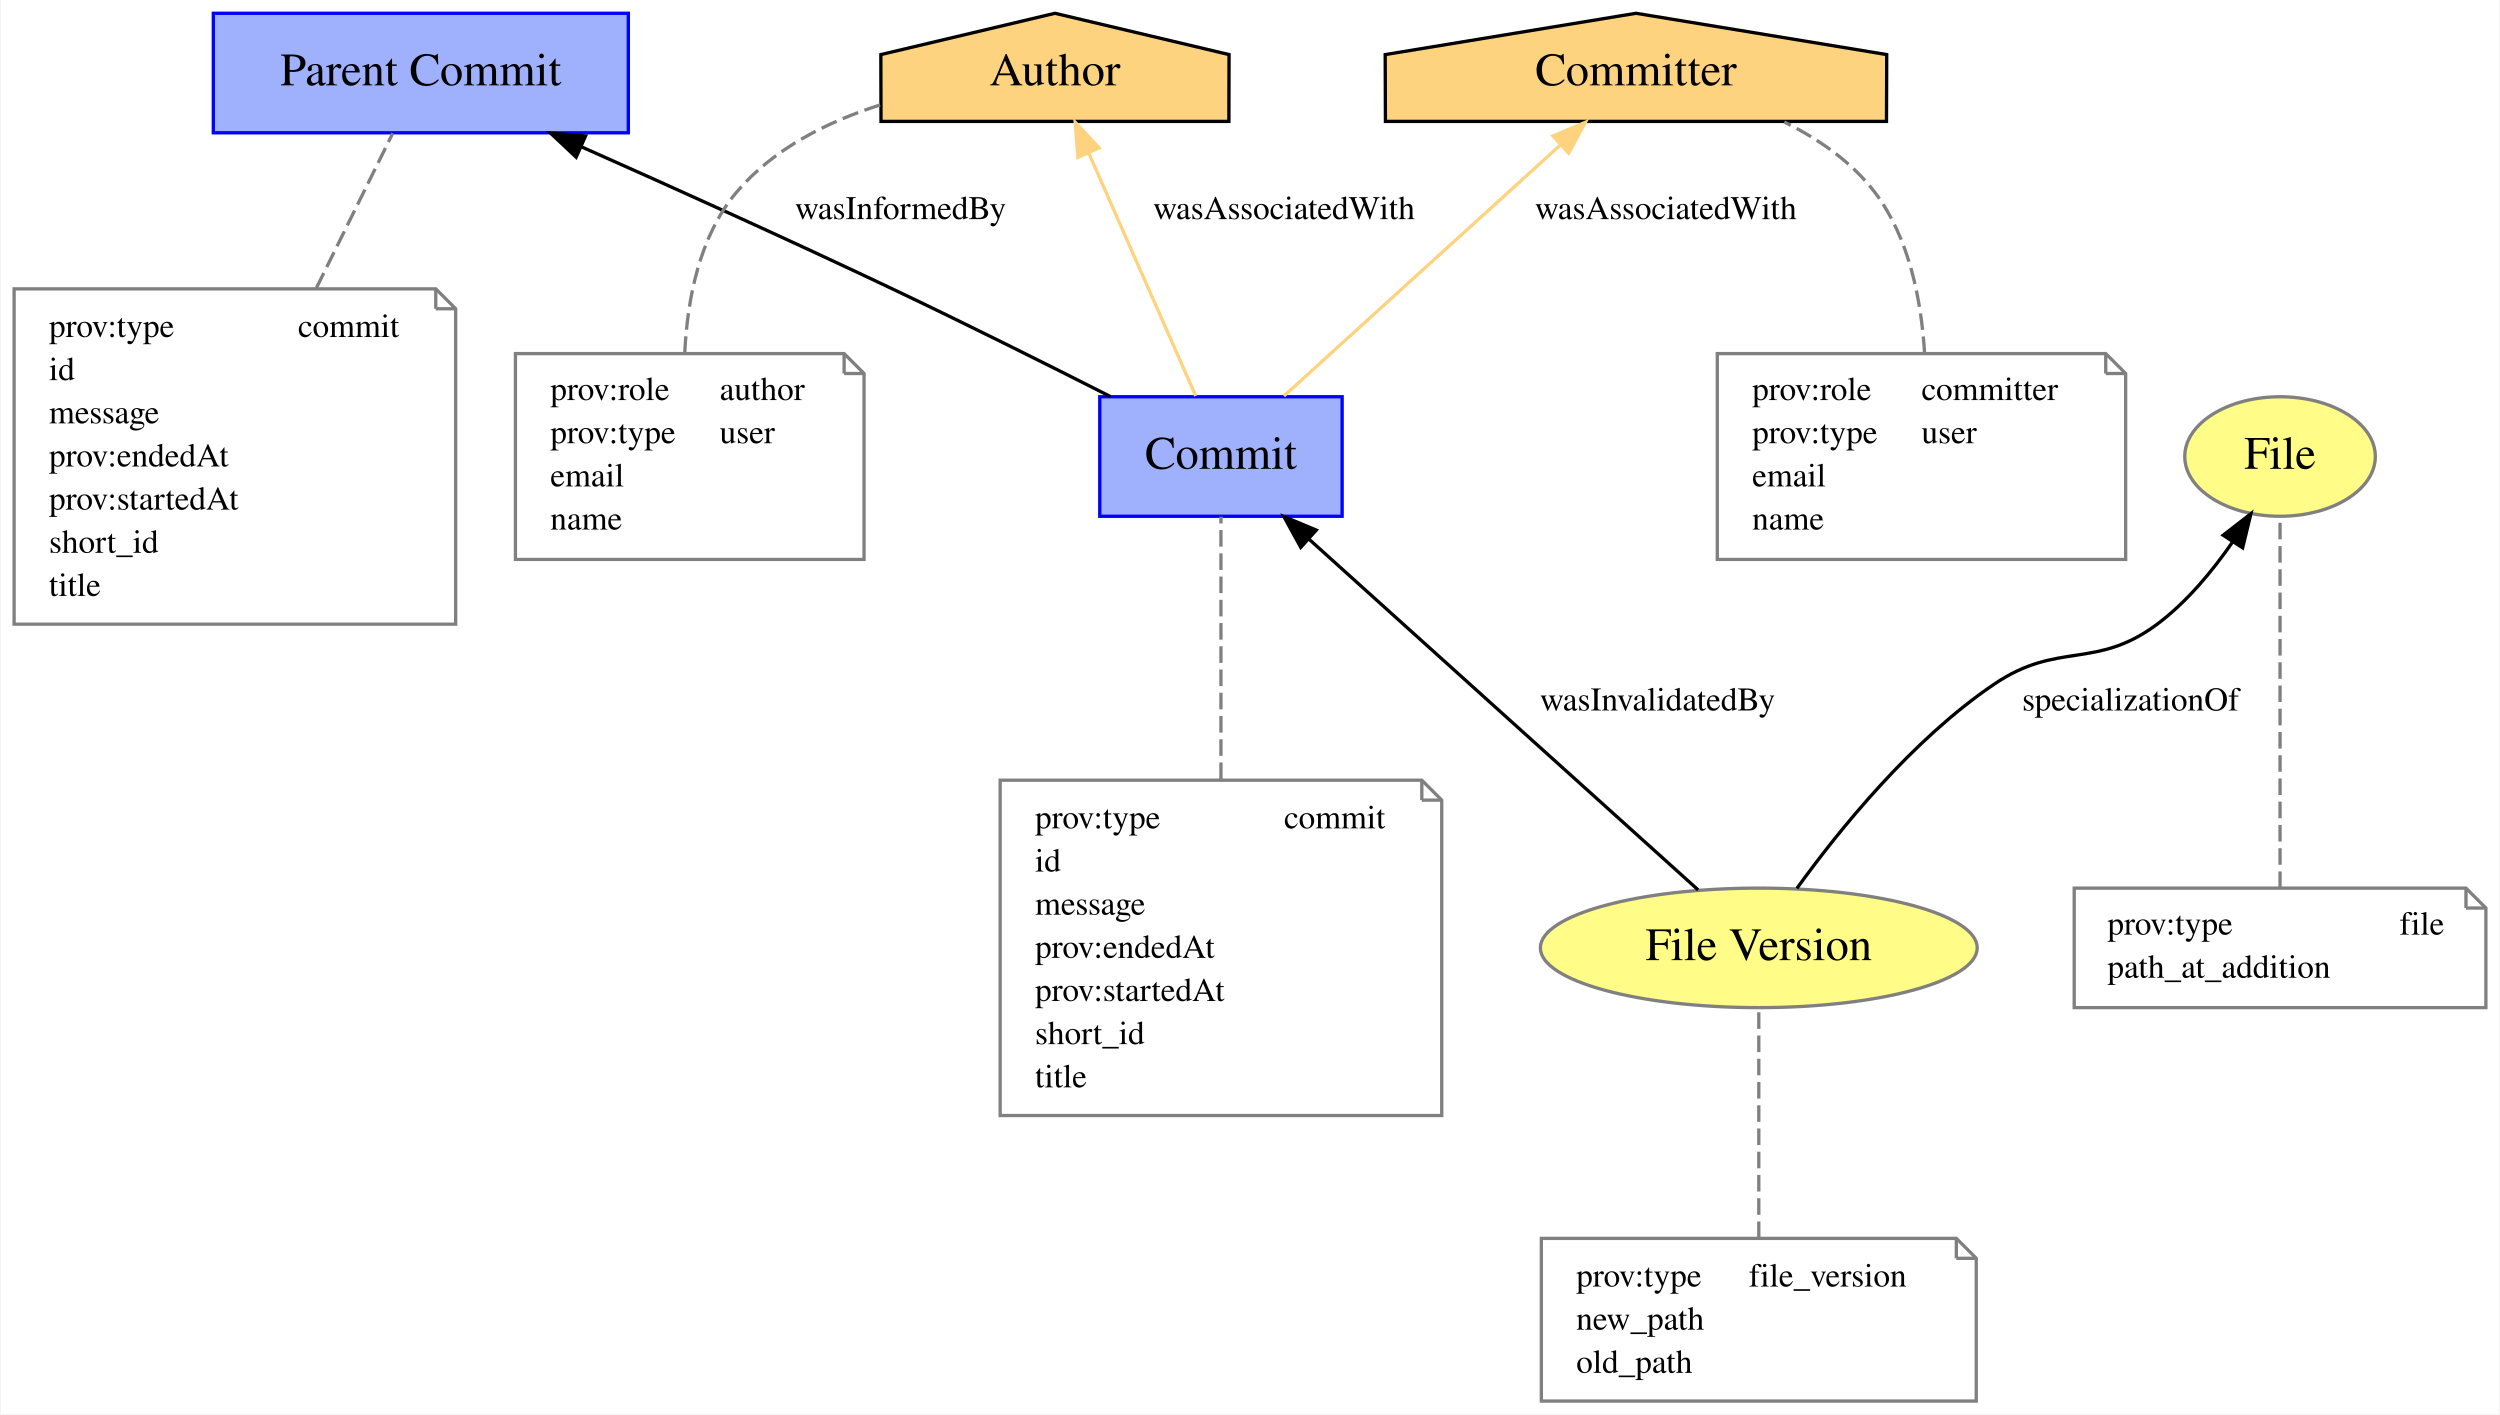
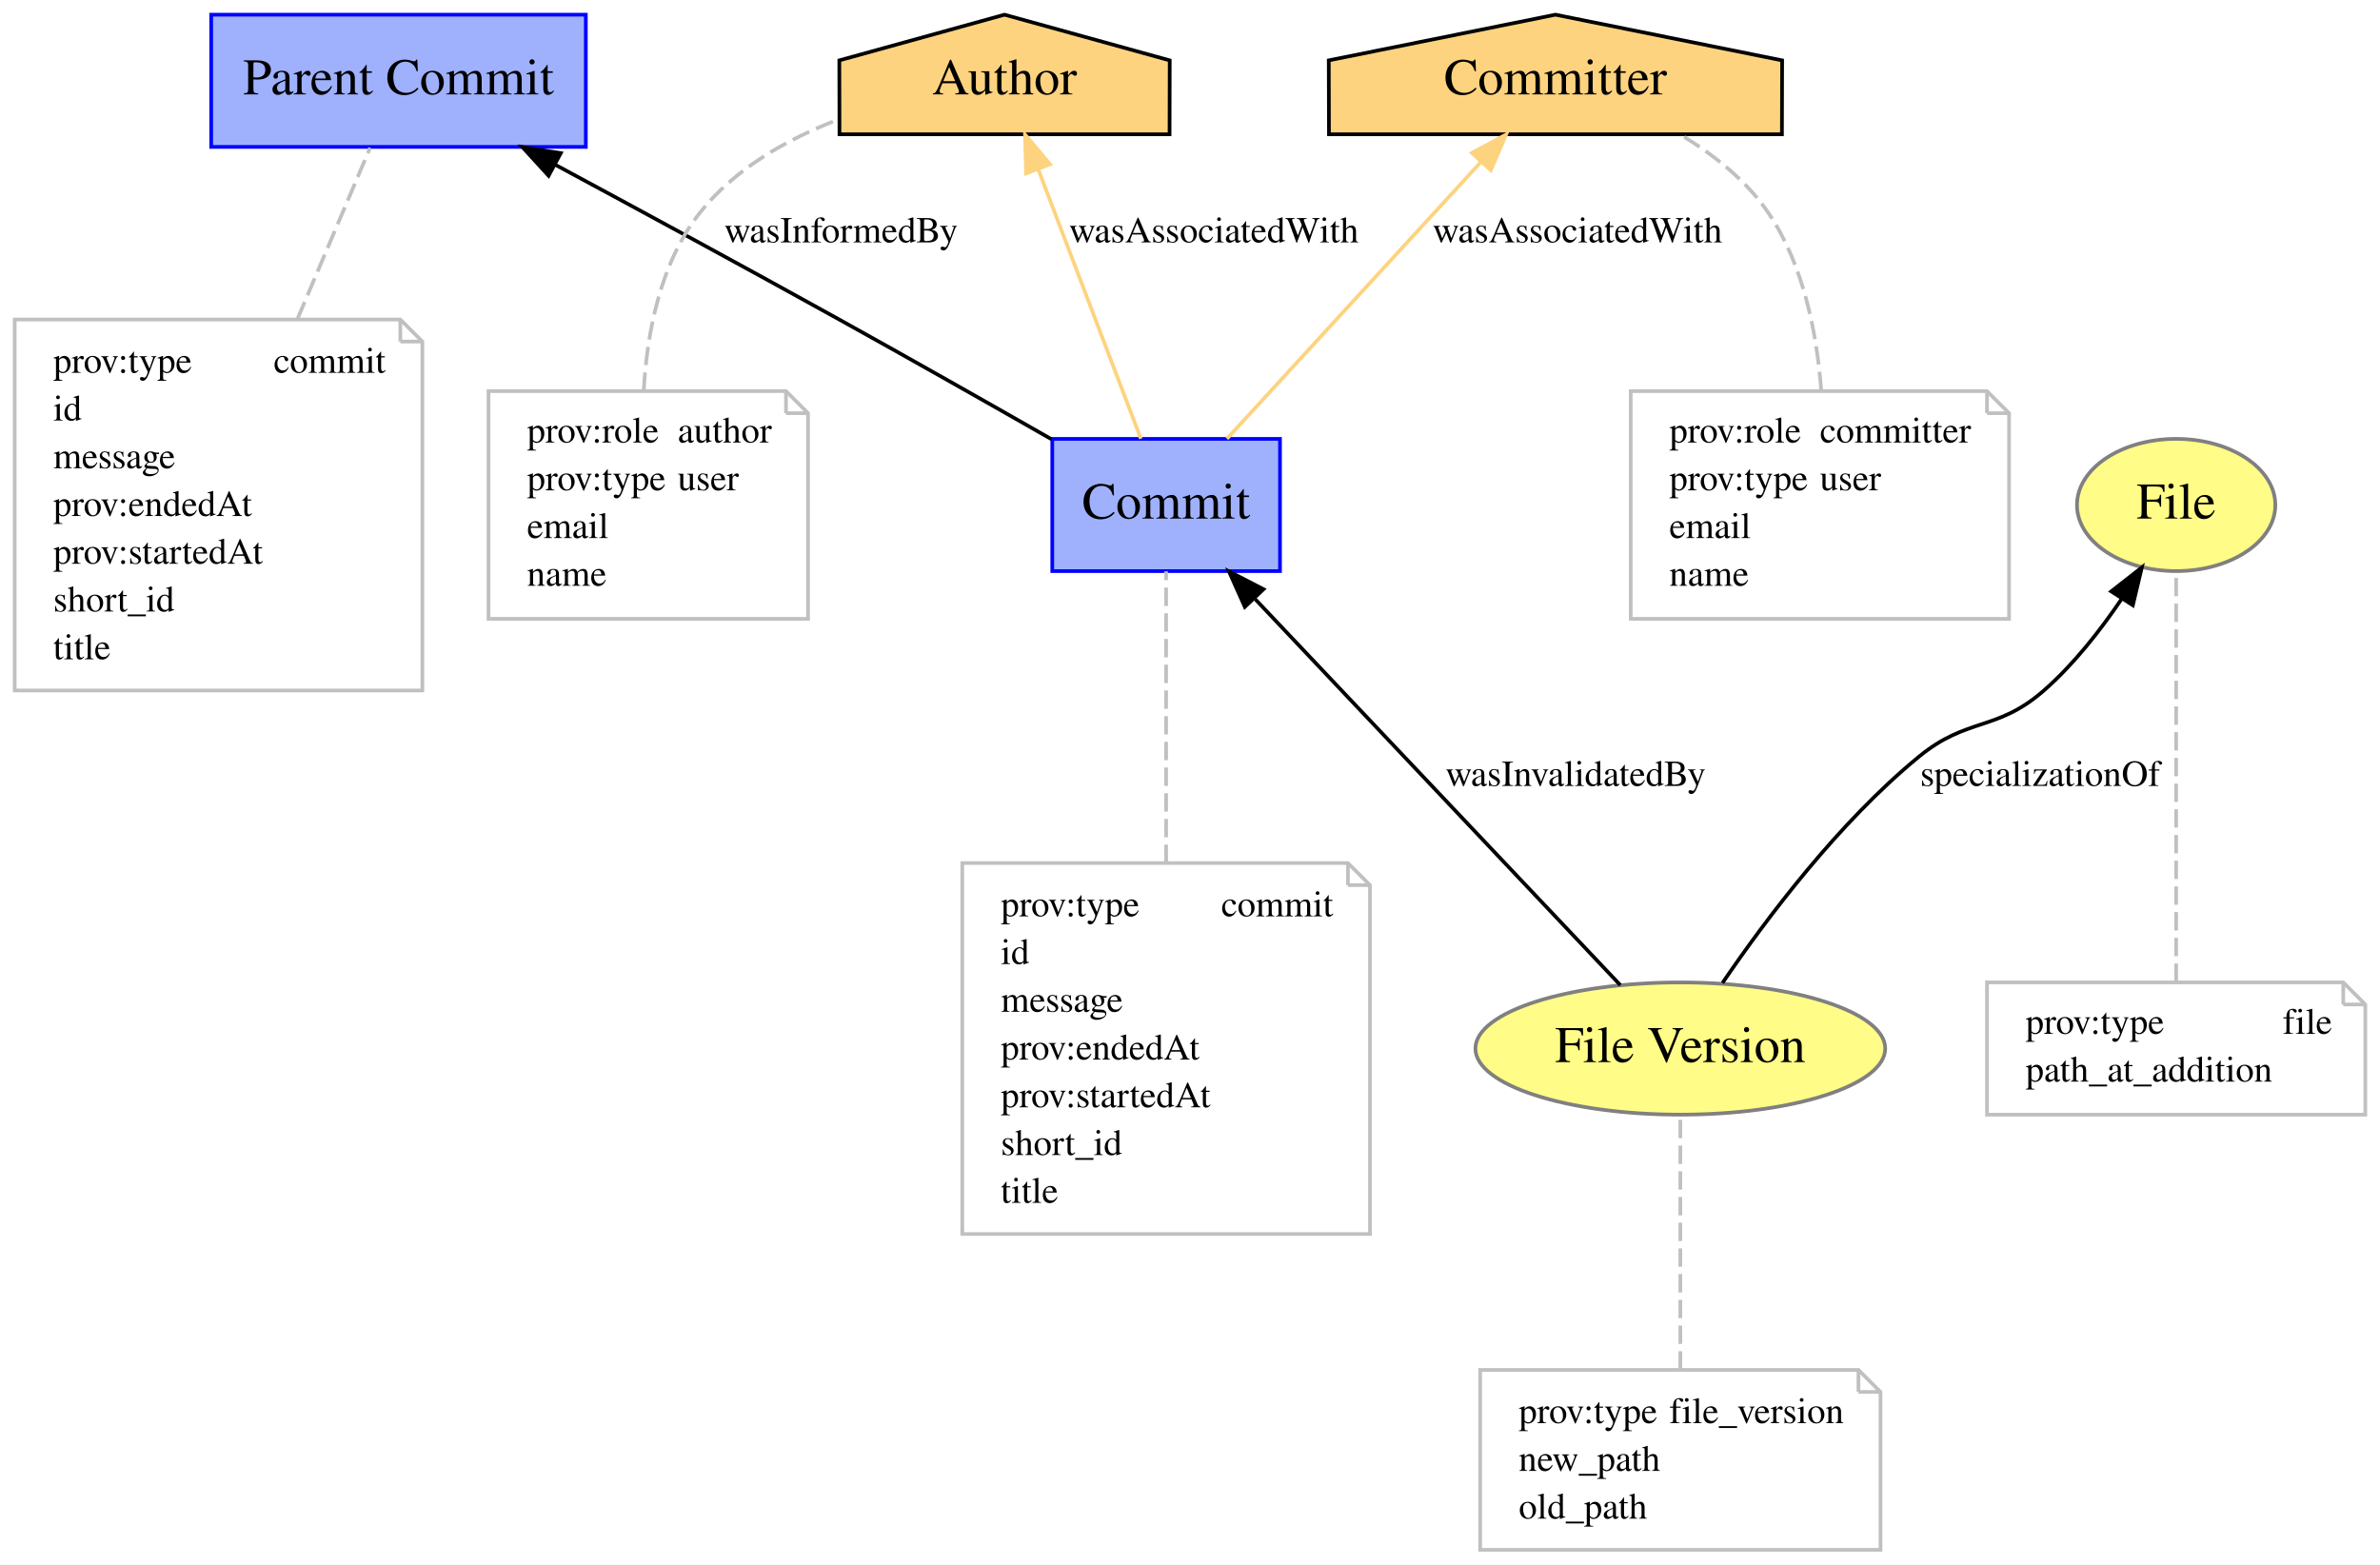
- <svg xmlns="http://www.w3.org/2000/svg" xmlns:xlink="http://www.w3.org/1999/xlink" width="753pt" height="426pt" viewBox="0.00 0.00 752.50 426.00">
+ <svg xmlns="http://www.w3.org/2000/svg" xmlns:xlink="http://www.w3.org/1999/xlink" width="648pt" height="426pt" viewBox="0.00 0.00 648.00 426.00">
  <g id="graph0" class="graph" transform="scale(1 1) rotate(0) translate(4 422)">
-     <polygon fill="white" stroke="transparent" points="-4,4 -4,-422 748.5,-422 748.5,4 -4,4" />
+     <polygon fill="#ffffff" stroke="transparent" points="-4,4 -4,-422 644,-422 644,4 -4,4" />
    <g id="node1" class="node">
      <g id="a_node1">
        <a xlink:href="gitlab2prov:Commit" xlink:title="Commit">
-           <polygon fill="#9fb1fc" stroke="#0000ff" points="400,-302.5 327,-302.5 327,-266.5 400,-266.5 400,-302.5" />
-           <text text-anchor="middle" x="363.5" y="-280.8" font-family="Times,serif" font-size="14.00">Commit</text>
+           <polygon fill="#9fb1fc" stroke="#0000ff" points="344.5,-302.5 282.5,-302.5 282.5,-266.5 344.5,-266.5 344.5,-302.5" />
+           <text text-anchor="middle" x="313.5" y="-280.8" font-family="Times,serif" font-size="14.00" fill="#000000">Commit</text>
        </a>
      </g>
    </g>
    <g id="node3" class="node">
      <g id="a_node3">
        <a xlink:href="gitlab2prov:Parent Commit" xlink:title="Parent Commit">
-           <polygon fill="#9fb1fc" stroke="#0000ff" points="185,-418 60,-418 60,-382 185,-382 185,-418" />
-           <text text-anchor="middle" x="122.5" y="-396.3" font-family="Times,serif" font-size="14.00">Parent Commit</text>
+           <polygon fill="#9fb1fc" stroke="#0000ff" points="155.5,-418 53.5,-418 53.5,-382 155.5,-382 155.5,-418" />
+           <text text-anchor="middle" x="104.5" y="-396.3" font-family="Times,serif" font-size="14.00" fill="#000000">Parent Commit</text>
        </a>
      </g>
    </g>
    <g id="edge7" class="edge">
-       <path fill="none" stroke="black" d="M330.21,-302.56C311.08,-312.26 286.54,-324.53 264.5,-335 233.58,-349.69 198.53,-365.5 170.98,-377.73" />
-       <polygon fill="black" stroke="black" points="169.29,-374.65 161.57,-381.9 172.13,-381.05 169.29,-374.65" />
-       <text text-anchor="middle" x="267" y="-356" font-family="Times,serif" font-size="10.00">wasInformedBy</text>
+       <path fill="none" stroke="#000000" d="M282.281,-302.413C265.249,-312.136 243.766,-324.318 224.5,-335 198.89,-349.2 170.038,-364.839 147.044,-377.218" />
+       <polygon fill="#000000" stroke="#000000" points="145.368,-374.146 138.218,-381.965 148.683,-380.311 145.368,-374.146" />
+       <text text-anchor="middle" x="225" y="-356" font-family="Times,serif" font-size="10.00" fill="#000000">wasInformedBy</text>
    </g>
    <g id="node5" class="node">
      <g id="a_node5">
        <a xlink:href="gitlab2prov:Committer" xlink:title="Committer">
-           <polygon fill="#fed37f" stroke="black" points="564.03,-405.56 488.5,-418 412.97,-405.56 413.04,-385.44 563.96,-385.44 564.03,-405.56" />
-           <text text-anchor="middle" x="488.5" y="-396.3" font-family="Times,serif" font-size="14.00">Committer</text>
+           <polygon fill="#fed37f" stroke="#000000" points="481.22,-405.562 419.5,-418 357.78,-405.562 357.838,-385.438 481.162,-385.438 481.22,-405.562" />
+           <text text-anchor="middle" x="419.5" y="-396.3" font-family="Times,serif" font-size="14.00" fill="#000000">Committer</text>
        </a>
      </g>
    </g>
    <g id="edge8" class="edge">
-       <path fill="none" stroke="#fed37f" d="M382.48,-302.74C404.82,-323.02 441.87,-356.66 465.73,-378.33" />
-       <polygon fill="#fed37f" stroke="#fed37f" points="463.52,-381.05 473.28,-385.18 468.23,-375.86 463.52,-381.05" />
-       <text text-anchor="middle" x="497.5" y="-356" font-family="Times,serif" font-size="10.00">wasAssociatedWith</text>
+       <path fill="none" stroke="#fed37f" d="M330.062,-302.547C348.732,-322.889 379.092,-355.971 399.18,-377.859" />
+       <polygon fill="#fed37f" stroke="#fed37f" points="396.735,-380.371 406.075,-385.372 401.892,-375.638 396.735,-380.371" />
+       <text text-anchor="middle" x="425.5" y="-356" font-family="Times,serif" font-size="10.00" fill="#000000">wasAssociatedWith</text>
    </g>
    <g id="node7" class="node">
      <g id="a_node7">
        <a xlink:href="gitlab2prov:Author" xlink:title="Author">
-           <polygon fill="#fed37f" stroke="black" points="365.94,-405.56 313.5,-418 261.06,-405.56 261.11,-385.44 365.89,-385.44 365.94,-405.56" />
-           <text text-anchor="middle" x="313.5" y="-396.3" font-family="Times,serif" font-size="14.00">Author</text>
+           <polygon fill="#fed37f" stroke="#000000" points="314.478,-405.562 269.5,-418 224.522,-405.562 224.564,-385.438 314.436,-385.438 314.478,-405.562" />
+           <text text-anchor="middle" x="269.5" y="-396.3" font-family="Times,serif" font-size="14.00" fill="#000000">Author</text>
        </a>
      </g>
    </g>
    <g id="edge9" class="edge">
-       <path fill="none" stroke="#fed37f" d="M355.91,-302.74C347.28,-322.31 333.17,-354.34 323.62,-376.02" />
-       <polygon fill="#fed37f" stroke="#fed37f" points="320.42,-374.62 319.59,-385.18 326.82,-377.44 320.42,-374.62" />
-       <text text-anchor="middle" x="382.5" y="-356" font-family="Times,serif" font-size="10.00">wasAssociatedWith</text>
+       <path fill="none" stroke="#fed37f" d="M306.625,-302.547C299.113,-322.265 287.042,-353.951 278.715,-375.812" />
+       <polygon fill="#fed37f" stroke="#fed37f" points="275.362,-374.781 275.073,-385.372 281.903,-377.273 275.362,-374.781" />
+       <text text-anchor="middle" x="326.5" y="-356" font-family="Times,serif" font-size="10.00" fill="#000000">wasAssociatedWith</text>
    </g>
    <g id="node2" class="node">
-       <polygon fill="none" stroke="gray" points="424,-187 297,-187 297,-86 430,-86 430,-181 424,-187" />
-       <polyline fill="none" stroke="gray" points="424,-187 424,-181 " />
-       <polyline fill="none" stroke="gray" points="430,-181 424,-181 " />
+       <polygon fill="none" stroke="#c0c0c0" points="363,-187 258,-187 258,-86 369,-86 369,-181 363,-187" />
+       <polyline fill="none" stroke="#c0c0c0" points="363,-187 363,-181 " />
+       <polyline fill="none" stroke="#c0c0c0" points="369,-181 363,-181 " />
      <g id="a_node2_0">
        <a xlink:href="http://www.w3.org/ns/prov#type" xlink:title="&lt;TABLE&gt;">
-           <text text-anchor="start" x="307.5" y="-172.5" font-family="Times,serif" font-size="10.00">prov:type</text>
-         </a>
-       </g>
-       <text text-anchor="start" x="382.5" y="-172.5" font-family="Times,serif" font-size="10.00">commit</text>
+           <text text-anchor="start" x="268.5" y="-172.5" font-family="Times,serif" font-size="10.00" fill="#000000">prov:type</text>
+         </a>
+       </g>
+       <text text-anchor="start" x="328.5" y="-172.5" font-family="Times,serif" font-size="10.00" fill="#000000">commit</text>
      <g id="a_node2_1">
        <a xlink:href="gitlab2prov:id" xlink:title="&lt;TABLE&gt;">
-           <text text-anchor="start" x="307.5" y="-159.5" font-family="Times,serif" font-size="10.00">id</text>
+           <text text-anchor="start" x="268.5" y="-159.5" font-family="Times,serif" font-size="10.00" fill="#000000">id</text>
        </a>
      </g>
      <g id="a_node2_2">
        <a xlink:href="gitlab2prov:message" xlink:title="&lt;TABLE&gt;">
-           <text text-anchor="start" x="307.5" y="-146.5" font-family="Times,serif" font-size="10.00">message</text>
+           <text text-anchor="start" x="268.5" y="-146.5" font-family="Times,serif" font-size="10.00" fill="#000000">message</text>
        </a>
      </g>
      <g id="a_node2_3">
        <a xlink:href="http://www.w3.org/ns/prov#endedAt" xlink:title="&lt;TABLE&gt;">
-           <text text-anchor="start" x="307.5" y="-133.5" font-family="Times,serif" font-size="10.00">prov:endedAt</text>
+           <text text-anchor="start" x="268.5" y="-133.5" font-family="Times,serif" font-size="10.00" fill="#000000">prov:endedAt</text>
        </a>
      </g>
      <g id="a_node2_4">
        <a xlink:href="http://www.w3.org/ns/prov#startedAt" xlink:title="&lt;TABLE&gt;">
-           <text text-anchor="start" x="307.5" y="-120.5" font-family="Times,serif" font-size="10.00">prov:startedAt</text>
+           <text text-anchor="start" x="268.5" y="-120.5" font-family="Times,serif" font-size="10.00" fill="#000000">prov:startedAt</text>
        </a>
      </g>
      <g id="a_node2_5">
        <a xlink:href="gitlab2prov:short_id" xlink:title="&lt;TABLE&gt;">
-           <text text-anchor="start" x="307.5" y="-107.5" font-family="Times,serif" font-size="10.00">short_id</text>
+           <text text-anchor="start" x="268.5" y="-107.5" font-family="Times,serif" font-size="10.00" fill="#000000">short_id</text>
        </a>
      </g>
      <g id="a_node2_6">
        <a xlink:href="gitlab2prov:title" xlink:title="&lt;TABLE&gt;">
-           <text text-anchor="start" x="307.5" y="-94.5" font-family="Times,serif" font-size="10.00">title</text>
+           <text text-anchor="start" x="268.5" y="-94.5" font-family="Times,serif" font-size="10.00" fill="#000000">title</text>
        </a>
      </g>
    </g>
    <g id="edge1" class="edge">
-       <path fill="none" stroke="gray" stroke-dasharray="5,2" d="M363.5,-187.34C363.5,-214.76 363.5,-247.05 363.5,-266.37" />
+       <path fill="none" stroke="#c0c0c0" stroke-dasharray="5,2" d="M313.5,-187.019C313.5,-214.486 313.5,-246.767 313.5,-266.422" />
    </g>
    <g id="node4" class="node">
-       <polygon fill="none" stroke="gray" points="127,-335 0,-335 0,-234 133,-234 133,-329 127,-335" />
-       <polyline fill="none" stroke="gray" points="127,-335 127,-329 " />
-       <polyline fill="none" stroke="gray" points="133,-329 127,-329 " />
+       <polygon fill="none" stroke="#c0c0c0" points="105,-335 0,-335 0,-234 111,-234 111,-329 105,-335" />
+       <polyline fill="none" stroke="#c0c0c0" points="105,-335 105,-329 " />
+       <polyline fill="none" stroke="#c0c0c0" points="111,-329 105,-329 " />
      <g id="a_node4_7">
        <a xlink:href="http://www.w3.org/ns/prov#type" xlink:title="&lt;TABLE&gt;">
-           <text text-anchor="start" x="10.5" y="-320.5" font-family="Times,serif" font-size="10.00">prov:type</text>
-         </a>
-       </g>
-       <text text-anchor="start" x="85.5" y="-320.5" font-family="Times,serif" font-size="10.00">commit</text>
+           <text text-anchor="start" x="10.5" y="-320.5" font-family="Times,serif" font-size="10.00" fill="#000000">prov:type</text>
+         </a>
+       </g>
+       <text text-anchor="start" x="70.5" y="-320.5" font-family="Times,serif" font-size="10.00" fill="#000000">commit</text>
      <g id="a_node4_8">
        <a xlink:href="gitlab2prov:id" xlink:title="&lt;TABLE&gt;">
-           <text text-anchor="start" x="10.5" y="-307.5" font-family="Times,serif" font-size="10.00">id</text>
+           <text text-anchor="start" x="10.5" y="-307.5" font-family="Times,serif" font-size="10.00" fill="#000000">id</text>
        </a>
      </g>
      <g id="a_node4_9">
        <a xlink:href="gitlab2prov:message" xlink:title="&lt;TABLE&gt;">
-           <text text-anchor="start" x="10.5" y="-294.5" font-family="Times,serif" font-size="10.00">message</text>
+           <text text-anchor="start" x="10.5" y="-294.5" font-family="Times,serif" font-size="10.00" fill="#000000">message</text>
        </a>
      </g>
      <g id="a_node4_10">
        <a xlink:href="http://www.w3.org/ns/prov#endedAt" xlink:title="&lt;TABLE&gt;">
-           <text text-anchor="start" x="10.5" y="-281.5" font-family="Times,serif" font-size="10.00">prov:endedAt</text>
+           <text text-anchor="start" x="10.5" y="-281.5" font-family="Times,serif" font-size="10.00" fill="#000000">prov:endedAt</text>
        </a>
      </g>
      <g id="a_node4_11">
        <a xlink:href="http://www.w3.org/ns/prov#startedAt" xlink:title="&lt;TABLE&gt;">
-           <text text-anchor="start" x="10.5" y="-268.5" font-family="Times,serif" font-size="10.00">prov:startedAt</text>
+           <text text-anchor="start" x="10.5" y="-268.5" font-family="Times,serif" font-size="10.00" fill="#000000">prov:startedAt</text>
        </a>
      </g>
      <g id="a_node4_12">
        <a xlink:href="gitlab2prov:short_id" xlink:title="&lt;TABLE&gt;">
-           <text text-anchor="start" x="10.5" y="-255.5" font-family="Times,serif" font-size="10.00">short_id</text>
+           <text text-anchor="start" x="10.5" y="-255.5" font-family="Times,serif" font-size="10.00" fill="#000000">short_id</text>
        </a>
      </g>
      <g id="a_node4_13">
        <a xlink:href="gitlab2prov:title" xlink:title="&lt;TABLE&gt;">
-           <text text-anchor="start" x="10.5" y="-242.5" font-family="Times,serif" font-size="10.00">title</text>
+           <text text-anchor="start" x="10.5" y="-242.5" font-family="Times,serif" font-size="10.00" fill="#000000">title</text>
        </a>
      </g>
    </g>
    <g id="edge2" class="edge">
-       <path fill="none" stroke="gray" stroke-dasharray="5,2" d="M91.06,-335.28C99.29,-351.96 107.92,-369.45 114.05,-381.88" />
+       <path fill="none" stroke="#c0c0c0" stroke-dasharray="5,2" d="M76.992,-335.16C84.038,-351.768 91.421,-369.17 96.762,-381.759" />
    </g>
    <g id="node6" class="node">
-       <polygon fill="none" stroke="gray" points="630,-315.5 513,-315.5 513,-253.5 636,-253.5 636,-309.5 630,-315.5" />
-       <polyline fill="none" stroke="gray" points="630,-315.5 630,-309.5 " />
-       <polyline fill="none" stroke="gray" points="636,-309.5 630,-309.5 " />
+       <polygon fill="none" stroke="#c0c0c0" points="537,-315.5 440,-315.5 440,-253.5 543,-253.5 543,-309.5 537,-315.5" />
+       <polyline fill="none" stroke="#c0c0c0" points="537,-315.5 537,-309.5 " />
+       <polyline fill="none" stroke="#c0c0c0" points="543,-309.5 537,-309.5 " />
      <g id="a_node6_14">
        <a xlink:href="http://www.w3.org/ns/prov#role" xlink:title="&lt;TABLE&gt;">
-           <text text-anchor="start" x="523.5" y="-301.5" font-family="Times,serif" font-size="10.00">prov:role</text>
-         </a>
-       </g>
-       <text text-anchor="start" x="574.5" y="-301.5" font-family="Times,serif" font-size="10.00">committer</text>
+           <text text-anchor="start" x="450.5" y="-301.5" font-family="Times,serif" font-size="10.00" fill="#000000">prov:role</text>
+         </a>
+       </g>
+       <text text-anchor="start" x="491.5" y="-301.5" font-family="Times,serif" font-size="10.00" fill="#000000">committer</text>
      <g id="a_node6_15">
        <a xlink:href="http://www.w3.org/ns/prov#type" xlink:title="&lt;TABLE&gt;">
-           <text text-anchor="start" x="523.5" y="-288.5" font-family="Times,serif" font-size="10.00">prov:type</text>
-         </a>
-       </g>
-       <text text-anchor="start" x="574.5" y="-288.5" font-family="Times,serif" font-size="10.00">user</text>
+           <text text-anchor="start" x="450.5" y="-288.5" font-family="Times,serif" font-size="10.00" fill="#000000">prov:type</text>
+         </a>
+       </g>
+       <text text-anchor="start" x="491.5" y="-288.5" font-family="Times,serif" font-size="10.00" fill="#000000">user</text>
      <g id="a_node6_16">
        <a xlink:href="gitlab2prov:email" xlink:title="&lt;TABLE&gt;">
-           <text text-anchor="start" x="523.5" y="-275.5" font-family="Times,serif" font-size="10.00">email</text>
+           <text text-anchor="start" x="450.5" y="-275.5" font-family="Times,serif" font-size="10.00" fill="#000000">email</text>
        </a>
      </g>
      <g id="a_node6_17">
        <a xlink:href="gitlab2prov:name" xlink:title="&lt;TABLE&gt;">
-           <text text-anchor="start" x="523.5" y="-262.5" font-family="Times,serif" font-size="10.00">name</text>
+           <text text-anchor="start" x="450.5" y="-262.5" font-family="Times,serif" font-size="10.00" fill="#000000">name</text>
        </a>
      </g>
    </g>
    <g id="edge3" class="edge">
-       <path fill="none" stroke="gray" stroke-dasharray="5,2" d="M575.43,-315.67C574.46,-331.46 570.85,-350.31 560.5,-364 553.54,-373.2 543.53,-380.12 533.17,-385.26" />
+       <path fill="none" stroke="#c0c0c0" stroke-dasharray="5,2" d="M491.854,-315.79C490.649,-331.426 487.002,-349.955 477.5,-364 471.523,-372.834 462.58,-379.907 453.495,-385.364" />
    </g>
    <g id="node8" class="node">
-       <polygon fill="none" stroke="gray" points="250,-315.5 151,-315.5 151,-253.5 256,-253.5 256,-309.5 250,-315.5" />
-       <polyline fill="none" stroke="gray" points="250,-315.5 250,-309.5 " />
-       <polyline fill="none" stroke="gray" points="256,-309.5 250,-309.5 " />
+       <polygon fill="none" stroke="#c0c0c0" points="210,-315.5 129,-315.5 129,-253.5 216,-253.5 216,-309.5 210,-315.5" />
+       <polyline fill="none" stroke="#c0c0c0" points="210,-315.5 210,-309.5 " />
+       <polyline fill="none" stroke="#c0c0c0" points="216,-309.5 210,-309.5 " />
      <g id="a_node8_18">
        <a xlink:href="http://www.w3.org/ns/prov#role" xlink:title="&lt;TABLE&gt;">
-           <text text-anchor="start" x="161.5" y="-301.5" font-family="Times,serif" font-size="10.00">prov:role</text>
-         </a>
-       </g>
-       <text text-anchor="start" x="212.5" y="-301.5" font-family="Times,serif" font-size="10.00">author</text>
+           <text text-anchor="start" x="139.5" y="-301.5" font-family="Times,serif" font-size="10.00" fill="#000000">prov:role</text>
+         </a>
+       </g>
+       <text text-anchor="start" x="180.5" y="-301.5" font-family="Times,serif" font-size="10.00" fill="#000000">author</text>
      <g id="a_node8_19">
        <a xlink:href="http://www.w3.org/ns/prov#type" xlink:title="&lt;TABLE&gt;">
-           <text text-anchor="start" x="161.5" y="-288.5" font-family="Times,serif" font-size="10.00">prov:type</text>
-         </a>
-       </g>
-       <text text-anchor="start" x="212.5" y="-288.5" font-family="Times,serif" font-size="10.00">user</text>
+           <text text-anchor="start" x="139.5" y="-288.5" font-family="Times,serif" font-size="10.00" fill="#000000">prov:type</text>
+         </a>
+       </g>
+       <text text-anchor="start" x="180.5" y="-288.5" font-family="Times,serif" font-size="10.00" fill="#000000">user</text>
      <g id="a_node8_20">
        <a xlink:href="gitlab2prov:email" xlink:title="&lt;TABLE&gt;">
-           <text text-anchor="start" x="161.5" y="-275.5" font-family="Times,serif" font-size="10.00">email</text>
+           <text text-anchor="start" x="139.5" y="-275.5" font-family="Times,serif" font-size="10.00" fill="#000000">email</text>
        </a>
      </g>
      <g id="a_node8_21">
        <a xlink:href="gitlab2prov:name" xlink:title="&lt;TABLE&gt;">
-           <text text-anchor="start" x="161.5" y="-262.5" font-family="Times,serif" font-size="10.00">name</text>
+           <text text-anchor="start" x="139.5" y="-262.5" font-family="Times,serif" font-size="10.00" fill="#000000">name</text>
        </a>
      </g>
    </g>
    <g id="edge4" class="edge">
-       <path fill="none" stroke="gray" stroke-dasharray="5,2" d="M202,-315.72C202.77,-331.73 206.37,-350.75 217.5,-364 228.57,-377.17 245.03,-385.39 261.21,-390.51" />
+       <path fill="none" stroke="#c0c0c0" stroke-dasharray="5,2" d="M171.265,-315.619C172.175,-331.585 175.823,-350.466 186.5,-364 195.936,-375.962 210.138,-384.027 224.139,-389.432" />
    </g>
    <g id="node9" class="node">
      <g id="a_node9">
        <a xlink:href="gitlab2prov:File" xlink:title="File">
-           <ellipse fill="#fffc87" stroke="#808080" cx="682.5" cy="-284.5" rx="28.7" ry="18" />
-           <text text-anchor="middle" x="682.5" y="-280.8" font-family="Times,serif" font-size="14.00">File</text>
+           <ellipse fill="#fffc87" stroke="#808080" cx="588.5" cy="-284.5" rx="27" ry="18" />
+           <text text-anchor="middle" x="588.5" y="-280.8" font-family="Times,serif" font-size="14.00" fill="#000000">File</text>
        </a>
      </g>
    </g>
    <g id="node10" class="node">
-       <polygon fill="none" stroke="gray" points="738.5,-154.5 620.5,-154.5 620.5,-118.5 744.5,-118.5 744.5,-148.5 738.5,-154.5" />
-       <polyline fill="none" stroke="gray" points="738.5,-154.5 738.5,-148.5 " />
-       <polyline fill="none" stroke="gray" points="744.5,-148.5 738.5,-148.5 " />
+       <polygon fill="none" stroke="#c0c0c0" points="634,-154.5 537,-154.5 537,-118.5 640,-118.5 640,-148.5 634,-154.5" />
+       <polyline fill="none" stroke="#c0c0c0" points="634,-154.5 634,-148.5 " />
+       <polyline fill="none" stroke="#c0c0c0" points="640,-148.5 634,-148.5 " />
      <g id="a_node10_22">
        <a xlink:href="http://www.w3.org/ns/prov#type" xlink:title="&lt;TABLE&gt;">
-           <text text-anchor="start" x="630.5" y="-140.5" font-family="Times,serif" font-size="10.00">prov:type</text>
-         </a>
-       </g>
-       <text text-anchor="start" x="718.5" y="-140.5" font-family="Times,serif" font-size="10.00">file</text>
+           <text text-anchor="start" x="547.5" y="-140.5" font-family="Times,serif" font-size="10.00" fill="#000000">prov:type</text>
+         </a>
+       </g>
+       <text text-anchor="start" x="617.5" y="-140.5" font-family="Times,serif" font-size="10.00" fill="#000000">file</text>
      <g id="a_node10_23">
        <a xlink:href="gitlab2prov:path_at_addition" xlink:title="&lt;TABLE&gt;">
-           <text text-anchor="start" x="630.5" y="-127.5" font-family="Times,serif" font-size="10.00">path_at_addition</text>
+           <text text-anchor="start" x="547.5" y="-127.5" font-family="Times,serif" font-size="10.00" fill="#000000">path_at_addition</text>
        </a>
      </g>
    </g>
    <g id="edge5" class="edge">
-       <path fill="none" stroke="gray" stroke-dasharray="5,2" d="M682.5,-154.53C682.5,-182.52 682.5,-237.92 682.5,-266.12" />
+       <path fill="none" stroke="#c0c0c0" stroke-dasharray="5,2" d="M588.5,-154.648C588.5,-183.053 588.5,-237.708 588.5,-266.204" />
    </g>
    <g id="node11" class="node">
      <g id="a_node11">
        <a xlink:href="gitlab2prov:File Version" xlink:title="File Version">
-           <ellipse fill="#fffc87" stroke="#808080" cx="525.5" cy="-136.5" rx="65.79" ry="18" />
-           <text text-anchor="middle" x="525.5" y="-132.8" font-family="Times,serif" font-size="14.00">File Version</text>
+           <ellipse fill="#fffc87" stroke="#808080" cx="453.5" cy="-136.5" rx="55.79" ry="18" />
+           <text text-anchor="middle" x="453.5" y="-132.8" font-family="Times,serif" font-size="14.00" fill="#000000">File Version</text>
        </a>
      </g>
    </g>
    <g id="edge10" class="edge">
-       <path fill="none" stroke="black" d="M507.23,-153.96C478.58,-179.79 422.95,-229.92 389.93,-259.68" />
-       <polygon fill="black" stroke="black" points="387.54,-257.13 382.45,-266.42 392.22,-262.33 387.54,-257.13" />
-       <text text-anchor="middle" x="495" y="-208" font-family="Times,serif" font-size="10.00">wasInvalidatedBy</text>
+       <path fill="none" stroke="#000000" d="M437.166,-153.767C412.667,-179.666 366.251,-228.735 337.777,-258.836" />
+       <polygon fill="#000000" stroke="#000000" points="334.932,-256.751 330.602,-266.421 340.017,-261.561 334.932,-256.751" />
+       <text text-anchor="middle" x="425" y="-208" font-family="Times,serif" font-size="10.00" fill="#000000">wasInvalidatedBy</text>
    </g>
    <g id="edge11" class="edge">
-       <path fill="none" stroke="black" d="M536.97,-154.42C549.68,-172 571.67,-199.24 596.5,-216 615.73,-228.98 626.9,-220.14 645.5,-234 654.4,-240.64 662.16,-250 668.23,-258.8" />
-       <polygon fill="black" stroke="black" points="665.36,-260.79 673.73,-267.28 671.23,-256.99 665.36,-260.79" />
-       <text text-anchor="middle" x="637.5" y="-208" font-family="Times,serif" font-size="10.00">specializationOf</text>
+       <path fill="none" stroke="#000000" d="M464.978,-154.357C476.806,-171.722 496.568,-198.041 518.5,-216 531.729,-226.833 539.636,-222.736 552.5,-234 560.556,-241.054 567.786,-250.249 573.616,-258.857" />
+       <polygon fill="#000000" stroke="#000000" points="570.815,-260.973 579.16,-267.5 576.707,-257.193 570.815,-260.973" />
+       <text text-anchor="middle" x="551.5" y="-208" font-family="Times,serif" font-size="10.00" fill="#000000">specializationOf</text>
    </g>
    <g id="node12" class="node">
-       <polygon fill="none" stroke="gray" points="585,-49 460,-49 460,0 591,0 591,-43 585,-49" />
-       <polyline fill="none" stroke="gray" points="585,-49 585,-43 " />
-       <polyline fill="none" stroke="gray" points="591,-43 585,-43 " />
+       <polygon fill="none" stroke="#c0c0c0" points="502,-49 399,-49 399,0 508,0 508,-43 502,-49" />
+       <polyline fill="none" stroke="#c0c0c0" points="502,-49 502,-43 " />
+       <polyline fill="none" stroke="#c0c0c0" points="508,-43 502,-43 " />
      <g id="a_node12_24">
        <a xlink:href="http://www.w3.org/ns/prov#type" xlink:title="&lt;TABLE&gt;">
-           <text text-anchor="start" x="470.5" y="-34.5" font-family="Times,serif" font-size="10.00">prov:type</text>
-         </a>
-       </g>
-       <text text-anchor="start" x="522.5" y="-34.5" font-family="Times,serif" font-size="10.00">file_version</text>
+           <text text-anchor="start" x="409.5" y="-34.5" font-family="Times,serif" font-size="10.00" fill="#000000">prov:type</text>
+         </a>
+       </g>
+       <text text-anchor="start" x="450.5" y="-34.5" font-family="Times,serif" font-size="10.00" fill="#000000">file_version</text>
      <g id="a_node12_25">
        <a xlink:href="gitlab2prov:new_path" xlink:title="&lt;TABLE&gt;">
-           <text text-anchor="start" x="470.5" y="-21.5" font-family="Times,serif" font-size="10.00">new_path</text>
+           <text text-anchor="start" x="409.5" y="-21.5" font-family="Times,serif" font-size="10.00" fill="#000000">new_path</text>
        </a>
      </g>
      <g id="a_node12_26">
        <a xlink:href="gitlab2prov:old_path" xlink:title="&lt;TABLE&gt;">
-           <text text-anchor="start" x="470.5" y="-8.5" font-family="Times,serif" font-size="10.00">old_path</text>
+           <text text-anchor="start" x="409.5" y="-8.5" font-family="Times,serif" font-size="10.00" fill="#000000">old_path</text>
        </a>
      </g>
    </g>
    <g id="edge6" class="edge">
-       <path fill="none" stroke="gray" stroke-dasharray="5,2" d="M525.5,-49.1C525.5,-69.93 525.5,-99.8 525.5,-118.41" />
+       <path fill="none" stroke="#c0c0c0" stroke-dasharray="5,2" d="M453.5,-49.079C453.5,-69.942 453.5,-99.408 453.5,-118.234" />
    </g>
  </g>
</svg>
